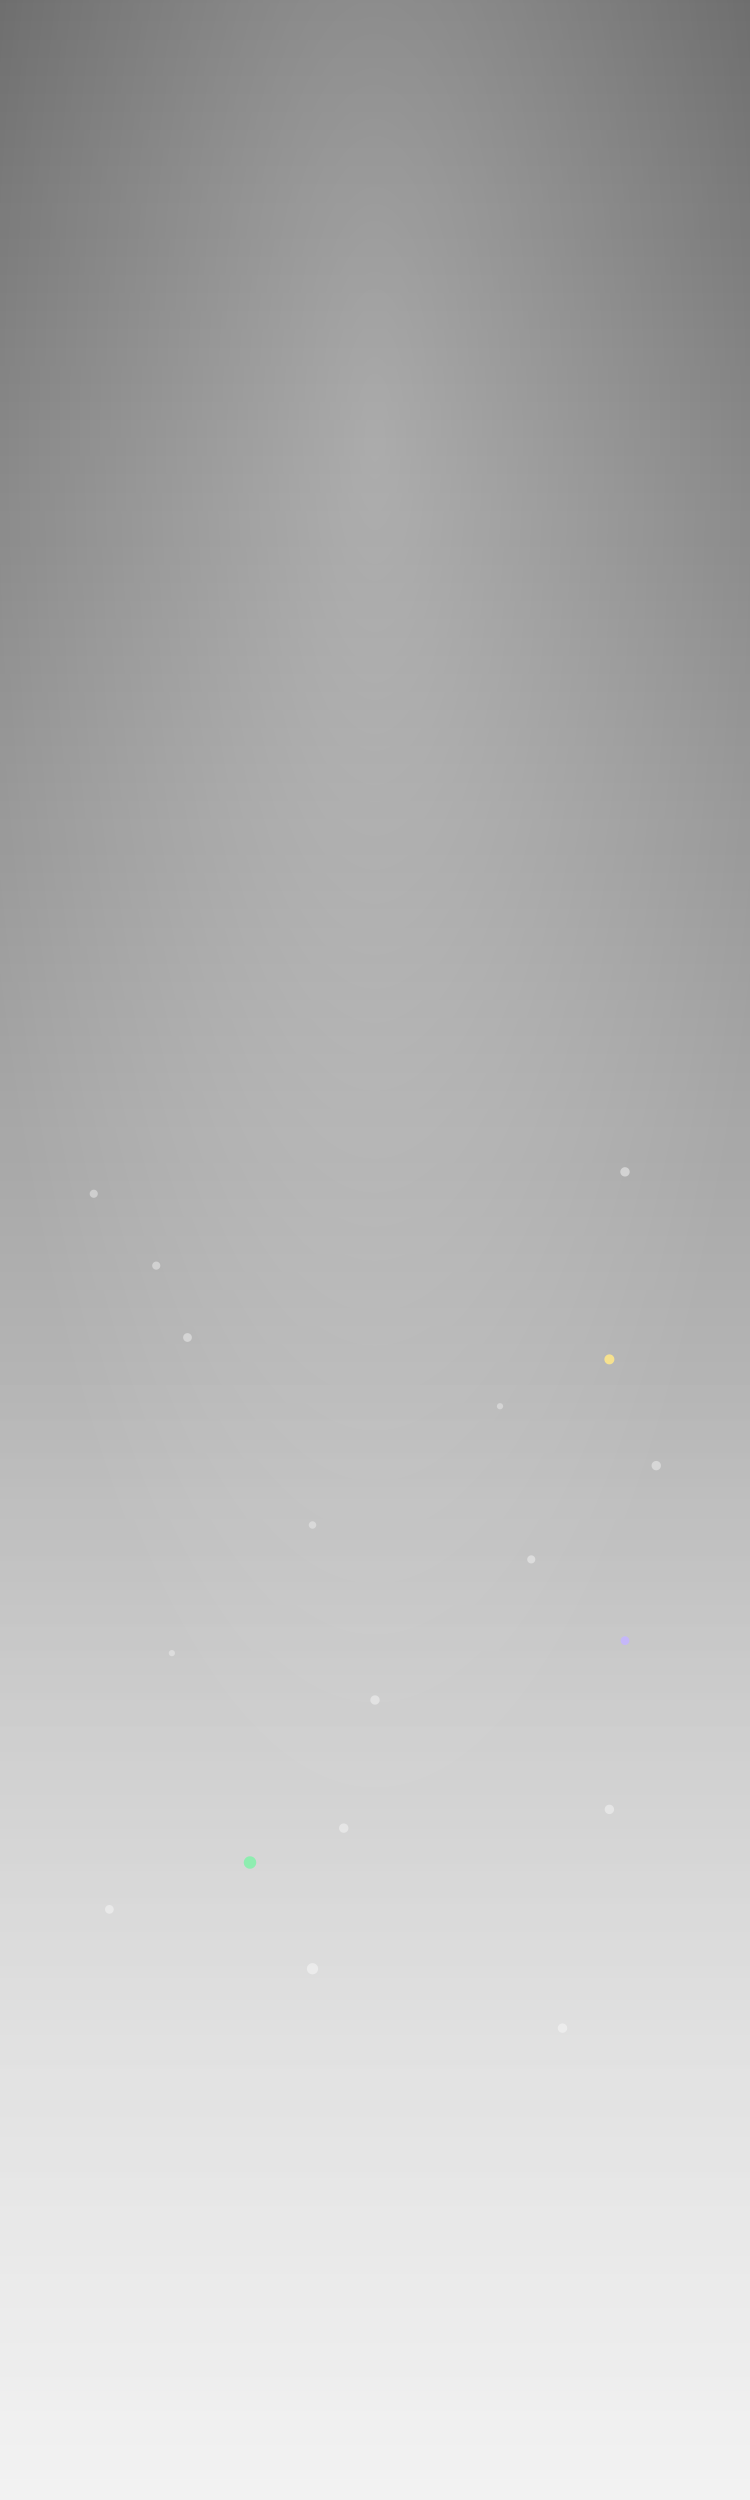
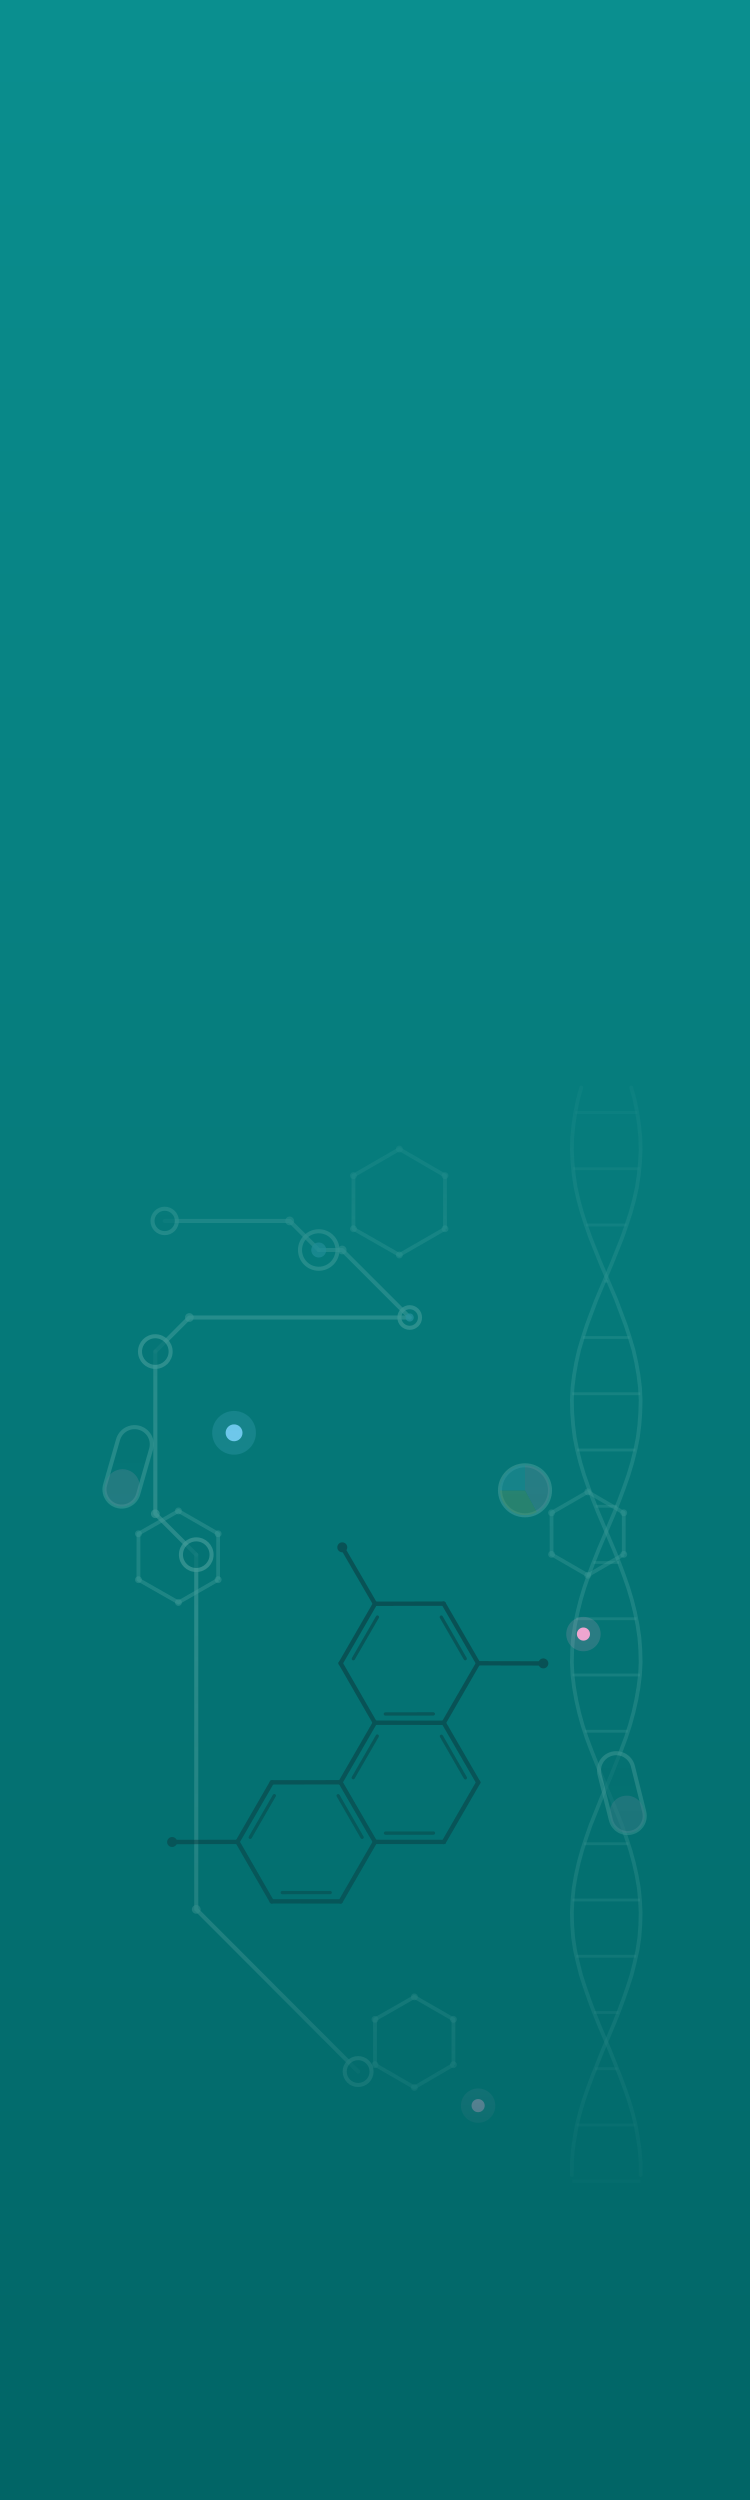
<svg xmlns="http://www.w3.org/2000/svg" viewBox="0 0 240 800" preserveAspectRatio="xMidYMid slice" role="img" aria-label="Genesis Workbench vertical sidebar background (light)">
  <defs>
-     <linearGradient id="bg-fade-v-l" x1="0%" y1="0%" x2="0%" y2="100%">
-       <stop offset="0%" stop-color="#000000" stop-opacity="0.55" />
-       <stop offset="55%" stop-color="#000000" stop-opacity="0.25" />
-       <stop offset="100%" stop-color="#ffffff" stop-opacity="0.12" />
+     <linearGradient id="bgv" x1="0" y1="0" x2="0" y2="1">
+       <stop offset="0" stop-color="#0a8f8f" />
+       <stop offset="1" stop-color="#016566" />
    </linearGradient>
-     <radialGradient id="bg-glow-v-l" cx="50%" cy="18%" r="55%">
-       <stop offset="0%" stop-color="#ffffff" stop-opacity="0.32" />
-       <stop offset="100%" stop-color="#ffffff" stop-opacity="0" />
-     </radialGradient>
-     <g id="ico-dna-v" stroke-linecap="round" fill="none" stroke="#ffffff" stroke-width="1.5">
-       <path d="M -10 -5 C -7 -5 -3 5 0 5 C 3 5 7 -5 10 -5" />
-       <path d="M -10 5 C -7 5 -3 -5 0 -5 C 3 -5 7 5 10 5" />
+     <linearGradient id="fade" x1="0" y1="0" x2="0" y2="1">
+       <stop offset="0" stop-color="#fff" stop-opacity="0" />
+       <stop offset="0.40" stop-color="#fff" stop-opacity="0" />
+       <stop offset="0.53" stop-color="#fff" stop-opacity="0.85" />
+       <stop offset="0.65" stop-color="#fff" stop-opacity="1" />
+       <stop offset="0.78" stop-color="#fff" stop-opacity="0.7" />
+       <stop offset="0.90" stop-color="#fff" stop-opacity="0" />
+       <stop offset="1" stop-color="#fff" stop-opacity="0" />
+     </linearGradient>
+     <mask id="fademask">
+       <rect width="240" height="800" fill="url(#fade)" />
+     </mask>
+   </defs>
+   <rect width="240" height="800" fill="url(#bgv)" />
+   <g mask="url(#fademask)">
+     <g opacity="0.32">
+       <g opacity="0.85">
+         <animate attributeName="opacity" values="0.2;0.85;0.2" keyTimes="0;0.5;1" dur="8.3s" begin="7.4s" repeatCount="indefinite" calcMode="spline" keySplines="0.42 0 0.58 1;0.42 0 0.58 1" />
+         <polyline points="199.6,497.4 188.1,504.1 176.5,497.4 176.5,484.1 188.1,477.4 199.6,484.1 199.6,497.4" fill="none" stroke="#bfeee4" stroke-width="1.2" opacity="0.45" stroke-linejoin="round" />
+         <circle cx="199.6" cy="497.4" r="1.1" fill="#bfeee4" opacity="0.45" />
+         <circle cx="188.1" cy="504.1" r="1.1" fill="#bfeee4" opacity="0.45" />
+         <circle cx="176.5" cy="497.4" r="1.1" fill="#bfeee4" opacity="0.45" />
+         <circle cx="176.5" cy="484.1" r="1.1" fill="#bfeee4" opacity="0.45" />
+         <circle cx="188.1" cy="477.4" r="1.1" fill="#bfeee4" opacity="0.45" />
+         <circle cx="199.6" cy="484.1" r="1.1" fill="#bfeee4" opacity="0.45" />
+       </g>
+       <polyline points="145.1,660.7 132.6,668.0 120.0,660.7 120.0,646.2 132.6,639.0 145.1,646.2 145.1,660.7" fill="none" stroke="#bfeee4" stroke-width="1.2" opacity="0.45" stroke-linejoin="round" />
+       <circle cx="145.1" cy="660.7" r="1.1" fill="#bfeee4" opacity="0.45" />
+       <circle cx="132.6" cy="668.0" r="1.1" fill="#bfeee4" opacity="0.45" />
+       <circle cx="120.0" cy="660.7" r="1.1" fill="#bfeee4" opacity="0.45" />
+       <circle cx="120.0" cy="646.2" r="1.1" fill="#bfeee4" opacity="0.45" />
+       <circle cx="132.6" cy="639.0" r="1.1" fill="#bfeee4" opacity="0.45" />
+       <circle cx="145.1" cy="646.2" r="1.1" fill="#bfeee4" opacity="0.45" />
+       <polyline points="69.8,505.5 57.1,512.8 44.3,505.5 44.3,490.8 57.1,483.5 69.8,490.8 69.8,505.5" fill="none" stroke="#bfeee4" stroke-width="1.2" opacity="0.45" stroke-linejoin="round" />
+       <circle cx="69.8" cy="505.5" r="1.1" fill="#bfeee4" opacity="0.45" />
+       <circle cx="57.1" cy="512.8" r="1.1" fill="#bfeee4" opacity="0.45" />
+       <circle cx="44.3" cy="505.5" r="1.1" fill="#bfeee4" opacity="0.45" />
+       <circle cx="44.3" cy="490.8" r="1.1" fill="#bfeee4" opacity="0.45" />
+       <circle cx="57.1" cy="483.5" r="1.1" fill="#bfeee4" opacity="0.45" />
+       <circle cx="69.8" cy="490.8" r="1.1" fill="#bfeee4" opacity="0.45" />
+       <polyline points="142.4,393.2 127.8,401.6 113.1,393.2 113.1,376.2 127.8,367.7 142.4,376.2 142.4,393.2" fill="none" stroke="#bfeee4" stroke-width="1.2" opacity="0.45" stroke-linejoin="round" />
+       <circle cx="142.4" cy="393.2" r="1.1" fill="#bfeee4" opacity="0.45" />
+       <circle cx="127.8" cy="401.6" r="1.1" fill="#bfeee4" opacity="0.45" />
+       <circle cx="113.1" cy="393.2" r="1.1" fill="#bfeee4" opacity="0.45" />
+       <circle cx="113.1" cy="376.2" r="1.1" fill="#bfeee4" opacity="0.45" />
+       <circle cx="127.8" cy="367.7" r="1.1" fill="#bfeee4" opacity="0.45" />
+       <circle cx="142.4" cy="376.2" r="1.1" fill="#bfeee4" opacity="0.45" />
+       <polyline points="202.0,348.0 203.1,352.0 203.9,356.0 204.5,360.0 204.9,364.0 205.0,368.0 204.8,372.0 204.4,376.0 203.8,380.0 202.9,384.0 201.8,388.0 200.5,392.0 199.1,396.0 197.5,400.0 195.9,404.0 194.2,408.0 192.5,412.0 190.8,416.0 189.3,420.0 187.8,424.0 186.5,428.0 185.3,432.0 184.4,436.0 183.7,440.0 183.2,444.0 183.0,448.0 183.1,452.0 183.4,456.0 183.9,460.0 184.7,464.0 185.7,468.0 186.9,472.0 188.3,476.0 189.8,480.0 191.4,484.0 193.1,488.0 194.8,492.0 196.5,496.0 198.1,500.0 199.6,504.0 201.0,508.0 202.2,512.0 203.2,516.0 204.0,520.0 204.6,524.0 204.9,528.0 205.0,532.0 204.8,536.0 204.3,540.0 203.6,544.0 202.7,548.0 201.6,552.0 200.3,556.0 198.8,560.0 197.2,564.0 195.6,568.0 193.9,572.0 192.2,576.0 190.6,580.0 189.0,584.0 187.6,588.0 186.3,592.0 185.2,596.0 184.3,600.0 183.6,604.0 183.2,608.0 183.0,612.0 183.1,616.0 183.4,620.0 184.0,624.0 184.9,628.0 185.9,632.0 187.2,636.0 188.6,640.0 190.1,644.0 191.7,648.0 193.4,652.0 195.1,656.0 196.7,660.0 198.3,664.0 199.8,668.0 201.2,672.0 202.4,676.0 203.4,680.0 204.1,684.0 204.7,688.0 205.0,692.0 205.0,696.0" fill="none" stroke="#bfeee4" stroke-width="1.2" opacity="0.4" stroke-linecap="round" />
+       <polyline points="186.0,348.0 184.9,352.0 184.1,356.0 183.5,360.0 183.1,364.0 183.0,368.0 183.2,372.0 183.6,376.0 184.2,380.0 185.1,384.0 186.2,388.0 187.5,392.0 188.9,396.0 190.5,400.0 192.1,404.0 193.8,408.0 195.5,412.0 197.2,416.0 198.7,420.0 200.2,424.0 201.5,428.0 202.7,432.0 203.6,436.0 204.3,440.0 204.8,444.0 205.0,448.0 204.9,452.0 204.6,456.0 204.1,460.0 203.3,464.0 202.3,468.0 201.1,472.0 199.7,476.0 198.2,480.0 196.6,484.0 194.9,488.0 193.2,492.0 191.5,496.0 189.9,500.0 188.4,504.0 187.0,508.0 185.8,512.0 184.8,516.0 184.0,520.0 183.4,524.0 183.1,528.0 183.0,532.0 183.2,536.0 183.7,540.0 184.4,544.0 185.3,548.0 186.4,552.0 187.7,556.0 189.2,560.0 190.8,564.0 192.4,568.0 194.1,572.0 195.8,576.0 197.4,580.0 199.0,584.0 200.4,588.0 201.7,592.0 202.8,596.0 203.7,600.0 204.4,604.0 204.8,608.0 205.0,612.0 204.9,616.0 204.6,620.0 204.0,624.0 203.1,628.0 202.1,632.0 200.8,636.0 199.4,640.0 197.9,644.0 196.3,648.0 194.6,652.0 192.9,656.0 191.3,660.0 189.7,664.0 188.2,668.0 186.8,672.0 185.6,676.0 184.6,680.0 183.9,684.0 183.3,688.0 183.0,692.0 183.0,696.0" fill="none" stroke="#bfeee4" stroke-width="1.2" opacity="0.4" stroke-linecap="round" />
+       <line x1="203.9" y1="356" x2="184.1" y2="356" stroke="#bfeee4" stroke-width="0.9" opacity="0.32" />
+       <line x1="204.7" y1="374" x2="183.3" y2="374" stroke="#bfeee4" stroke-width="0.9" opacity="0.32" />
+       <line x1="200.5" y1="392" x2="187.5" y2="392" stroke="#bfeee4" stroke-width="0.9" opacity="0.32" />
+       <line x1="193.3" y1="410" x2="194.7" y2="410" stroke="#bfeee4" stroke-width="0.9" opacity="0.32" />
+       <line x1="186.5" y1="428" x2="201.5" y2="428" stroke="#bfeee4" stroke-width="0.9" opacity="0.32" />
+       <line x1="183.1" y1="446" x2="204.9" y2="446" stroke="#bfeee4" stroke-width="0.9" opacity="0.32" />
+       <line x1="184.7" y1="464" x2="203.3" y2="464" stroke="#bfeee4" stroke-width="0.9" opacity="0.32" />
+       <line x1="190.6" y1="482" x2="197.4" y2="482" stroke="#bfeee4" stroke-width="0.9" opacity="0.32" />
+       <line x1="198.1" y1="500" x2="189.9" y2="500" stroke="#bfeee4" stroke-width="0.9" opacity="0.32" />
+       <line x1="203.7" y1="518" x2="184.3" y2="518" stroke="#bfeee4" stroke-width="0.9" opacity="0.32" />
+       <line x1="204.8" y1="536" x2="183.2" y2="536" stroke="#bfeee4" stroke-width="0.9" opacity="0.32" />
+       <line x1="200.9" y1="554" x2="187.1" y2="554" stroke="#bfeee4" stroke-width="0.9" opacity="0.32" />
+       <line x1="193.9" y1="572" x2="194.1" y2="572" stroke="#bfeee4" stroke-width="0.9" opacity="0.32" />
+       <line x1="186.9" y1="590" x2="201.1" y2="590" stroke="#bfeee4" stroke-width="0.9" opacity="0.32" />
+       <line x1="183.2" y1="608" x2="204.8" y2="608" stroke="#bfeee4" stroke-width="0.9" opacity="0.32" />
+       <line x1="184.4" y1="626" x2="203.6" y2="626" stroke="#bfeee4" stroke-width="0.9" opacity="0.32" />
+       <line x1="190.1" y1="644" x2="197.9" y2="644" stroke="#bfeee4" stroke-width="0.9" opacity="0.32" />
+       <line x1="197.6" y1="662" x2="190.4" y2="662" stroke="#bfeee4" stroke-width="0.9" opacity="0.32" />
+       <line x1="203.4" y1="680" x2="184.6" y2="680" stroke="#bfeee4" stroke-width="0.9" opacity="0.32" />
+       <line x1="204.9" y1="698" x2="183.1" y2="698" stroke="#bfeee4" stroke-width="0.9" opacity="0.32" />
+       <polyline points="52.7,390.7 92.7,390.7 102.0,400.0" fill="none" stroke="#cdeee6" stroke-width="1.3" opacity="0.6" stroke-linejoin="round" stroke-linecap="round" />
+       <circle cx="92.7" cy="390.7" r="1.4" fill="#cdeee6" opacity="0.55" />
+       <polyline points="102.0,400.0 109.5,400.0 131.1,421.6" fill="none" stroke="#cdeee6" stroke-width="1.3" opacity="0.6" stroke-linejoin="round" stroke-linecap="round" />
+       <circle cx="109.5" cy="400.0" r="1.4" fill="#cdeee6" opacity="0.55" />
+       <polyline points="131.1,421.6 60.6,421.6 49.7,432.5" fill="none" stroke="#cdeee6" stroke-width="1.3" opacity="0.6" stroke-linejoin="round" stroke-linecap="round" />
+       <circle cx="60.6" cy="421.6" r="1.4" fill="#cdeee6" opacity="0.55" />
+       <polyline points="49.7,432.5 49.7,484.4 62.8,497.5" fill="none" stroke="#cdeee6" stroke-width="1.3" opacity="0.6" stroke-linejoin="round" stroke-linecap="round" />
+       <circle cx="49.7" cy="484.4" r="1.4" fill="#cdeee6" opacity="0.55" />
+       <polyline points="62.8,497.5 62.8,611.0 114.6,662.9" fill="none" stroke="#cdeee6" stroke-width="1.3" opacity="0.6" stroke-linejoin="round" stroke-linecap="round" />
+       <circle cx="62.8" cy="611.0" r="1.4" fill="#cdeee6" opacity="0.55" />
+       <circle cx="102.0" cy="400.0" r="6.0" fill="none" stroke="#cdeee6" stroke-width="1.3" opacity="0.7" />
+       <g opacity="0.75">
+         <animate attributeName="opacity" values="0.25;0.75;0.25" keyTimes="0;0.5;1" dur="6.2s" begin="6.0s" repeatCount="indefinite" calcMode="spline" keySplines="0.42 0 0.58 1;0.42 0 0.58 1" />
+         <circle cx="102.0" cy="400.0" r="2.4" fill="#7dd3fc" />
+       </g>
+       <circle cx="49.7" cy="432.5" r="4.9" fill="#036b6b" stroke="#cdeee6" stroke-width="1.3" opacity="0.7" />
+       <circle cx="62.8" cy="497.5" r="4.9" fill="#036b6b" stroke="#cdeee6" stroke-width="1.3" opacity="0.7" />
+       <circle cx="131.1" cy="421.6" r="3.3" fill="none" stroke="#cdeee6" stroke-width="1.3" opacity="0.7" />
+       <g opacity="0.75">
+         <animate attributeName="opacity" values="0.25;0.75;0.25" keyTimes="0;0.5;1" dur="7.7s" begin="2.8s" repeatCount="indefinite" calcMode="spline" keySplines="0.42 0 0.58 1;0.42 0 0.58 1" />
+         <circle cx="131.1" cy="421.6" r="1.3" fill="#7dd3fc" />
+       </g>
+       <circle cx="114.6" cy="662.9" r="4.3" fill="#036b6b" stroke="#cdeee6" stroke-width="1.3" opacity="0.7" />
+       <circle cx="52.7" cy="390.7" r="3.9" fill="#036b6b" stroke="#cdeee6" stroke-width="1.3" opacity="0.7" />
+       <g transform="translate(41.0,469.4) rotate(16)">
+         <rect x="-5.5" y="-13.0" width="11" height="26" rx="5.5" fill="#036b6b" stroke="#cdeee6" stroke-width="1.3" opacity="0.55" />
+         <rect x="-5.5" y="1.0" width="11" height="12.0" rx="5.5" fill="#f9a8d4" opacity="0.4" />
+       </g>
+       <g transform="translate(199.0,573.8) rotate(-14)">
+         <rect x="-5.5" y="-13.0" width="11" height="26" rx="5.5" fill="#036b6b" stroke="#cdeee6" stroke-width="1.3" opacity="0.55" />
+         <rect x="-5.5" y="1.0" width="11" height="12.0" rx="5.5" fill="#f9a8d4" opacity="0.4" />
+       </g>
+       <g opacity="0.85">
+         <animate attributeName="opacity" values="0.2;0.85;0.2" keyTimes="0;0.5;1" dur="9.1s" begin="8.5s" repeatCount="indefinite" calcMode="spline" keySplines="0.42 0 0.58 1;0.42 0 0.58 1" />
+         <circle cx="168.0" cy="476.9" r="8.0" fill="none" stroke="#cdeee6" stroke-width="1.3" opacity="0.7" />
+         <path d="M168.0,476.9 L168.0,468.9 A8.0,8.0 0 0 1 171.8,483.9 Z" fill="#f9a8d4" opacity="0.55" />
+         <path d="M168.0,476.9 L171.8,483.9 A8.0,8.0 0 0 1 160.0,476.9 Z" fill="#fcd34d" opacity="0.55" />
+         <path d="M168.0,476.9 L160.0,476.9 A8.0,8.0 0 0 1 168.0,468.9 Z" fill="#7dd3fc" opacity="0.55" />
+       </g>
    </g>
-     <g id="ico-mol-v" stroke-linejoin="round" fill="none">
-       <polygon points="-3.46,6 0,4 0,0 -3.46,-2 -6.92,0 -6.92,4" stroke="currentColor" stroke-width="1.1" />
-       <polygon points="3.46,6 6.92,4 6.92,0 3.46,-2 0,0 0,4" stroke="currentColor" stroke-width="1.1" />
-       <polygon points="0,0 3.46,-2 3.46,-6 0,-8 -3.46,-6 -3.46,-2" stroke="currentColor" stroke-width="1.1" />
-       <circle cx="-3.46" cy="6" r="1.4" stroke="none" fill="currentColor" />
-       <circle cx="3.46" cy="6" r="1.4" stroke="none" fill="currentColor" />
-       <circle cx="0" cy="-8" r="1.4" stroke="none" fill="currentColor" />
+     <g opacity="0.43" transform="rotate(30 120.0 564.0)">
+       <polyline points="132.7,542.0 113.6,553.0" fill="none" stroke="#0d2329" stroke-width="1.4" stroke-linecap="round" />
+       <polyline points="113.6,553.0 94.6,542.0" fill="none" stroke="#0d2329" stroke-width="1.4" stroke-linecap="round" />
+       <polyline points="94.6,542.0 94.6,520.0" fill="none" stroke="#0d2329" stroke-width="1.4" stroke-linecap="round" />
+       <polyline points="94.6,520.0 113.6,509.0" fill="none" stroke="#0d2329" stroke-width="1.4" stroke-linecap="round" />
+       <polyline points="113.6,509.0 132.7,520.0" fill="none" stroke="#0d2329" stroke-width="1.4" stroke-linecap="round" />
+       <polyline points="132.7,520.0 132.7,542.0" fill="none" stroke="#0d2329" stroke-width="1.4" stroke-linecap="round" />
+       <polyline points="151.8,575.0 132.7,586.0" fill="none" stroke="#0d2329" stroke-width="1.4" stroke-linecap="round" />
+       <polyline points="132.7,586.0 113.6,575.0" fill="none" stroke="#0d2329" stroke-width="1.4" stroke-linecap="round" />
+       <polyline points="113.6,575.0 113.6,553.0" fill="none" stroke="#0d2329" stroke-width="1.4" stroke-linecap="round" />
+       <polyline points="132.7,542.0 151.8,553.0" fill="none" stroke="#0d2329" stroke-width="1.4" stroke-linecap="round" />
+       <polyline points="151.8,553.0 151.8,575.0" fill="none" stroke="#0d2329" stroke-width="1.4" stroke-linecap="round" />
+       <polyline points="132.7,608.0 113.6,619.0" fill="none" stroke="#0d2329" stroke-width="1.4" stroke-linecap="round" />
+       <polyline points="113.6,619.0 94.6,608.0" fill="none" stroke="#0d2329" stroke-width="1.4" stroke-linecap="round" />
+       <polyline points="94.6,608.0 94.6,586.0" fill="none" stroke="#0d2329" stroke-width="1.4" stroke-linecap="round" />
+       <polyline points="94.6,586.0 113.6,575.0" fill="none" stroke="#0d2329" stroke-width="1.4" stroke-linecap="round" />
+       <polyline points="132.7,586.0 132.7,608.0" fill="none" stroke="#0d2329" stroke-width="1.4" stroke-linecap="round" />
+       <polyline points="128.4,541.2 115.1,548.9" fill="none" stroke="#0d2329" stroke-width="1.05" stroke-linecap="round" opacity="0.85" />
+       <polyline points="97.4,538.7 97.4,523.3" fill="none" stroke="#0d2329" stroke-width="1.05" stroke-linecap="round" opacity="0.85" />
+       <polyline points="115.1,513.1 128.4,520.8" fill="none" stroke="#0d2329" stroke-width="1.05" stroke-linecap="round" opacity="0.85" />
+       <polyline points="147.5,574.2 134.2,581.9" fill="none" stroke="#0d2329" stroke-width="1.05" stroke-linecap="round" opacity="0.85" />
+       <polyline points="116.4,571.7 116.4,556.3" fill="none" stroke="#0d2329" stroke-width="1.05" stroke-linecap="round" opacity="0.85" />
+       <polyline points="134.2,546.1 147.5,553.8" fill="none" stroke="#0d2329" stroke-width="1.05" stroke-linecap="round" opacity="0.85" />
+       <polyline points="128.4,607.2 115.1,614.9" fill="none" stroke="#0d2329" stroke-width="1.05" stroke-linecap="round" opacity="0.85" />
+       <polyline points="97.4,604.7 97.4,589.3" fill="none" stroke="#0d2329" stroke-width="1.05" stroke-linecap="round" opacity="0.85" />
+       <polyline points="115.1,579.1 128.4,586.8" fill="none" stroke="#0d2329" stroke-width="1.05" stroke-linecap="round" opacity="0.85" />
+       <polyline points="94.6,520.0 76.5,509.6" fill="none" stroke="#0d2329" stroke-width="1.4" stroke-linecap="round" />
+       <circle cx="76.5" cy="509.6" r="1.6" fill="#0d2329" />
+       <polyline points="94.6,608.0 76.5,618.5" fill="none" stroke="#0d2329" stroke-width="1.4" stroke-linecap="round" />
+       <circle cx="76.5" cy="618.5" r="1.6" fill="#0d2329" />
+       <polyline points="132.7,520.0 150.8,509.6" fill="none" stroke="#0d2329" stroke-width="1.4" stroke-linecap="round" />
+       <circle cx="150.8" cy="509.6" r="1.6" fill="#0d2329" />
    </g>
-     <g id="ico-germ-v" stroke-linecap="round">
-       <ellipse rx="6" ry="4.2" stroke="currentColor" stroke-width="1.1" fill="none" />
-       <circle cx="-1.5" cy="-0.8" r="0.8" stroke="none" fill="currentColor" opacity="0.7" />
-       <circle cx="1.4" cy="1.4" r="0.8" stroke="none" fill="currentColor" opacity="0.7" />
-       <line x1="5.5" y1="-1" x2="10" y2="-3" stroke="currentColor" stroke-width="0.85" fill="none" />
-       <line x1="5.5" y1="1.5" x2="10" y2="4" stroke="currentColor" stroke-width="0.85" fill="none" />
-       <line x1="-5.5" y1="-1" x2="-10" y2="-3" stroke="currentColor" stroke-width="0.85" fill="none" />
-       <line x1="-5.5" y1="1.5" x2="-10" y2="4" stroke="currentColor" stroke-width="0.85" fill="none" />
-       <line x1="0" y1="-4.2" x2="-0.5" y2="-9" stroke="currentColor" stroke-width="0.85" fill="none" />
-     </g>
-     <g id="ico-beaker-v" stroke-linejoin="round" stroke-linecap="round" fill="none">
-       <line x1="-4" y1="-7" x2="4" y2="-7" stroke="currentColor" stroke-width="1.5" />
-       <path d="M -2.5 -7 L -2.5 -2 C -2.5 0 -5 4 -6 6.5 C -6 8 -4.5 8 -3.5 8 L 3.5 8 C 4.5 8 6 8 6 6.5 C 5 4 2.5 0 2.5 -2 L 2.5 -7" stroke="currentColor" stroke-width="1.2" />
-       <line x1="-4.5" y1="2.5" x2="4.5" y2="2.5" stroke="currentColor" stroke-width="0.7" opacity="0.55" stroke-dasharray="1.2,1.2" />
-     </g>
-   </defs>
-   <rect width="100%" height="100%" fill="url(#bg-fade-v-l)" />
-   <rect width="100%" height="100%" fill="url(#bg-glow-v-l)" />
-   <g>
-     <circle cx="30" cy="382" r="1.3" fill="#ffffff" opacity="0.4">
-       <animateTransform attributeName="transform" type="translate" values="0,0; 2.5,-2; 0,1; -1.5,-1; 0,0" dur="6s" begin="0.2s" repeatCount="indefinite" calcMode="spline" keySplines="0.42 0 0.58 1; 0.42 0 0.58 1; 0.42 0 0.58 1; 0.42 0 0.58 1" />
-     </circle>
-     <circle cx="200" cy="375" r="1.5" fill="#ffffff" opacity="0.45">
-       <animateTransform attributeName="transform" type="translate" values="0,0; -1,2.5; 1.5,1; 0,-1.5; 0,0" dur="7s" begin="0.5s" repeatCount="indefinite" calcMode="spline" keySplines="0.42 0 0.58 1; 0.42 0 0.58 1; 0.42 0 0.58 1; 0.42 0 0.58 1" />
-     </circle>
-     <circle cx="60" cy="428" r="1.4" fill="#ffffff" opacity="0.4">
-       <animateTransform attributeName="transform" type="translate" values="0,0; -2,-1.5; -1,2; 2,0.5; 0,0" dur="9s" begin="1.1s" repeatCount="indefinite" calcMode="spline" keySplines="0.42 0 0.58 1; 0.42 0 0.58 1; 0.42 0 0.58 1; 0.42 0 0.58 1" />
-     </circle>
-     <circle cx="195" cy="435" r="1.6" fill="#fde68a" opacity="0.9">
-       <animateTransform attributeName="transform" type="translate" values="0,0; 0,-3; 2,0; 0,2; 0,0" dur="10s" begin="1.4s" repeatCount="indefinite" calcMode="spline" keySplines="0.42 0 0.58 1; 0.42 0 0.58 1; 0.42 0 0.58 1; 0.42 0 0.58 1" />
-     </circle>
-     <circle cx="210" cy="469" r="1.5" fill="#ffffff" opacity="0.4">
-       <animateTransform attributeName="transform" type="translate" values="0,0; 2.5,-2; 0,1; -1.5,-1; 0,0" dur="6s" begin="2.0s" repeatCount="indefinite" calcMode="spline" keySplines="0.42 0 0.58 1; 0.42 0 0.58 1; 0.42 0 0.58 1; 0.42 0 0.58 1" />
-     </circle>
-     <circle cx="100" cy="488" r="1.2" fill="#ffffff" opacity="0.35">
-       <animateTransform attributeName="transform" type="translate" values="0,0; -1,2.5; 1.5,1; 0,-1.5; 0,0" dur="7s" begin="2.3s" repeatCount="indefinite" calcMode="spline" keySplines="0.42 0 0.58 1; 0.42 0 0.58 1; 0.42 0 0.58 1; 0.42 0 0.58 1" />
-     </circle>
-     <circle cx="200" cy="525" r="1.4" fill="#c4b5fd" opacity="0.9">
-       <animateTransform attributeName="transform" type="translate" values="0,0; -2,-1.5; -1,2; 2,0.5; 0,0" dur="9s" begin="0.4s" repeatCount="indefinite" calcMode="spline" keySplines="0.42 0 0.58 1; 0.42 0 0.58 1; 0.42 0 0.58 1; 0.42 0 0.58 1" />
-     </circle>
-     <circle cx="120" cy="544" r="1.5" fill="#ffffff" opacity="0.4">
-       <animateTransform attributeName="transform" type="translate" values="0,0; 0,-3; 2,0; 0,2; 0,0" dur="10s" begin="0.7s" repeatCount="indefinite" calcMode="spline" keySplines="0.42 0 0.58 1; 0.42 0 0.58 1; 0.42 0 0.58 1; 0.42 0 0.58 1" />
-     </circle>
-     <circle cx="195" cy="579" r="1.5" fill="#ffffff" opacity="0.4">
-       <animateTransform attributeName="transform" type="translate" values="0,0; 2.5,-2; 0,1; -1.5,-1; 0,0" dur="6s" begin="1.3s" repeatCount="indefinite" calcMode="spline" keySplines="0.42 0 0.58 1; 0.42 0 0.58 1; 0.42 0 0.58 1; 0.42 0 0.58 1" />
-     </circle>
-     <circle cx="80" cy="596" r="2.0" fill="#86efac" opacity="0.9">
-       <animateTransform attributeName="transform" type="translate" values="0,0; -1,2.5; 1.5,1; 0,-1.5; 0,0" dur="7s" begin="1.6s" repeatCount="indefinite" calcMode="spline" keySplines="0.42 0 0.58 1; 0.42 0 0.58 1; 0.42 0 0.58 1; 0.42 0 0.58 1" />
-     </circle>
-     <circle cx="100" cy="630" r="1.8" fill="#ffffff" opacity="0.4">
-       <animateTransform attributeName="transform" type="translate" values="0,0; -2,-1.5; -1,2; 2,0.5; 0,0" dur="9s" begin="2.2s" repeatCount="indefinite" calcMode="spline" keySplines="0.42 0 0.58 1; 0.42 0 0.58 1; 0.42 0 0.58 1; 0.42 0 0.58 1" />
-     </circle>
-     <circle cx="180" cy="649" r="1.5" fill="#ffffff" opacity="0.4">
-       <animateTransform attributeName="transform" type="translate" values="0,0; 0,-3; 2,0; 0,2; 0,0" dur="10s" begin="2.5s" repeatCount="indefinite" calcMode="spline" keySplines="0.42 0 0.58 1; 0.42 0 0.58 1; 0.42 0 0.58 1; 0.42 0 0.58 1" />
-     </circle>
-     <circle cx="50" cy="405" r="1.3" fill="#ffffff" opacity="0.4">
-       <animateTransform attributeName="transform" type="translate" values="0,0; 0,-3; 2,0; 0,2; 0,0" dur="10s" begin="0.9s" repeatCount="indefinite" calcMode="spline" keySplines="0.42 0 0.58 1; 0.42 0 0.58 1; 0.42 0 0.58 1; 0.42 0 0.58 1" />
-     </circle>
-     <circle cx="160" cy="450" r="1.0" fill="#ffffff" opacity="0.35">
-       <animateTransform attributeName="transform" type="translate" values="0,0; -1,2.5; 1.5,1; 0,-1.5; 0,0" dur="7s" begin="2.7s" repeatCount="indefinite" calcMode="spline" keySplines="0.42 0 0.58 1; 0.42 0 0.58 1; 0.42 0 0.58 1; 0.42 0 0.58 1" />
-     </circle>
-     <circle cx="170" cy="499" r="1.3" fill="#ffffff" opacity="0.4">
-       <animateTransform attributeName="transform" type="translate" values="0,0; -2,-1.5; -1,2; 2,0.5; 0,0" dur="9s" begin="0.65s" repeatCount="indefinite" calcMode="spline" keySplines="0.42 0 0.58 1; 0.42 0 0.58 1; 0.42 0 0.58 1; 0.42 0 0.58 1" />
-     </circle>
-     <circle cx="55" cy="529" r="1.0" fill="#ffffff" opacity="0.35">
-       <animateTransform attributeName="transform" type="translate" values="0,0; 2.5,-2; 0,1; -1.5,-1; 0,0" dur="6s" begin="1.1s" repeatCount="indefinite" calcMode="spline" keySplines="0.42 0 0.58 1; 0.42 0 0.58 1; 0.42 0 0.58 1; 0.42 0 0.58 1" />
-     </circle>
-     <circle cx="110" cy="585" r="1.5" fill="#ffffff" opacity="0.4">
-       <animateTransform attributeName="transform" type="translate" values="0,0; -1.5,1; 2,2; 1,-1; 0,0" dur="11s" begin="1.85s" repeatCount="indefinite" calcMode="spline" keySplines="0.42 0 0.58 1; 0.42 0 0.58 1; 0.42 0 0.58 1; 0.42 0 0.58 1" />
-     </circle>
-     <circle cx="35" cy="611" r="1.4" fill="#ffffff" opacity="0.4">
-       <animateTransform attributeName="transform" type="translate" values="0,0; 1.5,-2.5; -2,-1; 1,1.5; 0,0" dur="8s" begin="2.25s" repeatCount="indefinite" calcMode="spline" keySplines="0.42 0 0.58 1; 0.42 0 0.58 1; 0.42 0 0.58 1; 0.42 0 0.58 1" />
-     </circle>
-   </g>
-   <g>
-     <g transform="translate(60,394) scale(0.8) rotate(12)">
-       <use href="#ico-mol-v" color="#ffffff" stroke="#ffffff" opacity="0">
-         <animate attributeName="opacity" values="0;0;0.4;0.4;0;0" keyTimes="0;0.12;0.32;0.62;0.82;1" dur="18s" begin="0s" repeatCount="indefinite" />
-       </use>
-     </g>
-     <g transform="translate(180,416) scale(0.85) rotate(-35)">
-       <use href="#ico-dna-v" opacity="0">
-         <animate attributeName="opacity" values="0;0;0.55;0.55;0;0" keyTimes="0;0.12;0.32;0.62;0.82;1" dur="20s" begin="3s" repeatCount="indefinite" />
-       </use>
-     </g>
-     <g transform="translate(190,459) scale(0.8) rotate(25)">
-       <use href="#ico-germ-v" color="#86efac" opacity="0">
-         <animate attributeName="opacity" values="0;0;0.65;0.65;0;0" keyTimes="0;0.12;0.32;0.62;0.82;1" dur="19s" begin="8s" repeatCount="indefinite" />
-       </use>
-     </g>
-     <g transform="translate(70,480) scale(0.85) rotate(-48)">
-       <use href="#ico-mol-v" color="#ffffff" stroke="#ffffff" opacity="0">
-         <animate attributeName="opacity" values="0;0;0.42;0.42;0;0" keyTimes="0;0.12;0.32;0.62;0.82;1" dur="22s" begin="10.5s" repeatCount="indefinite" />
-       </use>
-     </g>
-     <g transform="translate(55,519) scale(0.7) rotate(-25)">
-       <use href="#ico-germ-v" color="#ffffff" stroke="#ffffff" opacity="0">
-         <animate attributeName="opacity" values="0;0;0.4;0.4;0;0" keyTimes="0;0.12;0.32;0.62;0.82;1" dur="18s" begin="2s" repeatCount="indefinite" />
-       </use>
-     </g>
-     <g transform="translate(190,540) scale(0.8) rotate(42)">
-       <use href="#ico-mol-v" color="#c4b5fd" stroke="#c4b5fd" opacity="0">
-         <animate attributeName="opacity" values="0;0;0.8;0.8;0;0" keyTimes="0;0.12;0.32;0.62;0.82;1" dur="21s" begin="6s" repeatCount="indefinite" />
-       </use>
-     </g>
-     <g transform="translate(180,578) scale(0.8) rotate(55)">
-       <use href="#ico-dna-v" opacity="0">
-         <animate attributeName="opacity" values="0;0;0.55;0.55;0;0" keyTimes="0;0.12;0.32;0.62;0.82;1" dur="20s" begin="12s" repeatCount="indefinite" />
-       </use>
-     </g>
-     <g transform="translate(50,596) scale(0.75) rotate(-32)">
-       <use href="#ico-mol-v" color="#ffffff" stroke="#ffffff" opacity="0">
-         <animate attributeName="opacity" values="0;0;0.42;0.42;0;0" keyTimes="0;0.12;0.32;0.62;0.82;1" dur="17s" begin="14.5s" repeatCount="indefinite" />
-       </use>
-     </g>
-     <g transform="translate(80,626) scale(0.7) rotate(-45)">
-       <use href="#ico-dna-v" opacity="0">
-         <animate attributeName="opacity" values="0;0;0.5;0.5;0;0" keyTimes="0;0.12;0.32;0.62;0.82;1" dur="18s" begin="4.5s" repeatCount="indefinite" />
-       </use>
-     </g>
-     <g transform="translate(170,641) scale(0.8) rotate(30)">
-       <use href="#ico-mol-v" color="#ffffff" stroke="#ffffff" opacity="0">
-         <animate attributeName="opacity" values="0;0;0.4;0.4;0;0" keyTimes="0;0.12;0.32;0.62;0.82;1" dur="20s" begin="7.5s" repeatCount="indefinite" />
-       </use>
+     <g>
+       <circle cx="74.9" cy="458.5" r="7.0" fill="#7dd3fc" opacity="0.16" />
+       <circle cx="74.9" cy="458.5" r="2.7" fill="#7dd3fc" opacity="0.95" />
+       <circle cx="186.7" cy="522.9" r="5.5" fill="#f9a8d4" opacity="0.16" />
+       <circle cx="186.7" cy="522.9" r="2.1" fill="#f9a8d4" opacity="0.95" />
+       <circle cx="153.0" cy="673.8" r="5.5" fill="#f9a8d4" opacity="0.16" />
+       <circle cx="153.0" cy="673.8" r="2.1" fill="#f9a8d4" opacity="0.95" />
    </g>
  </g>
</svg>
